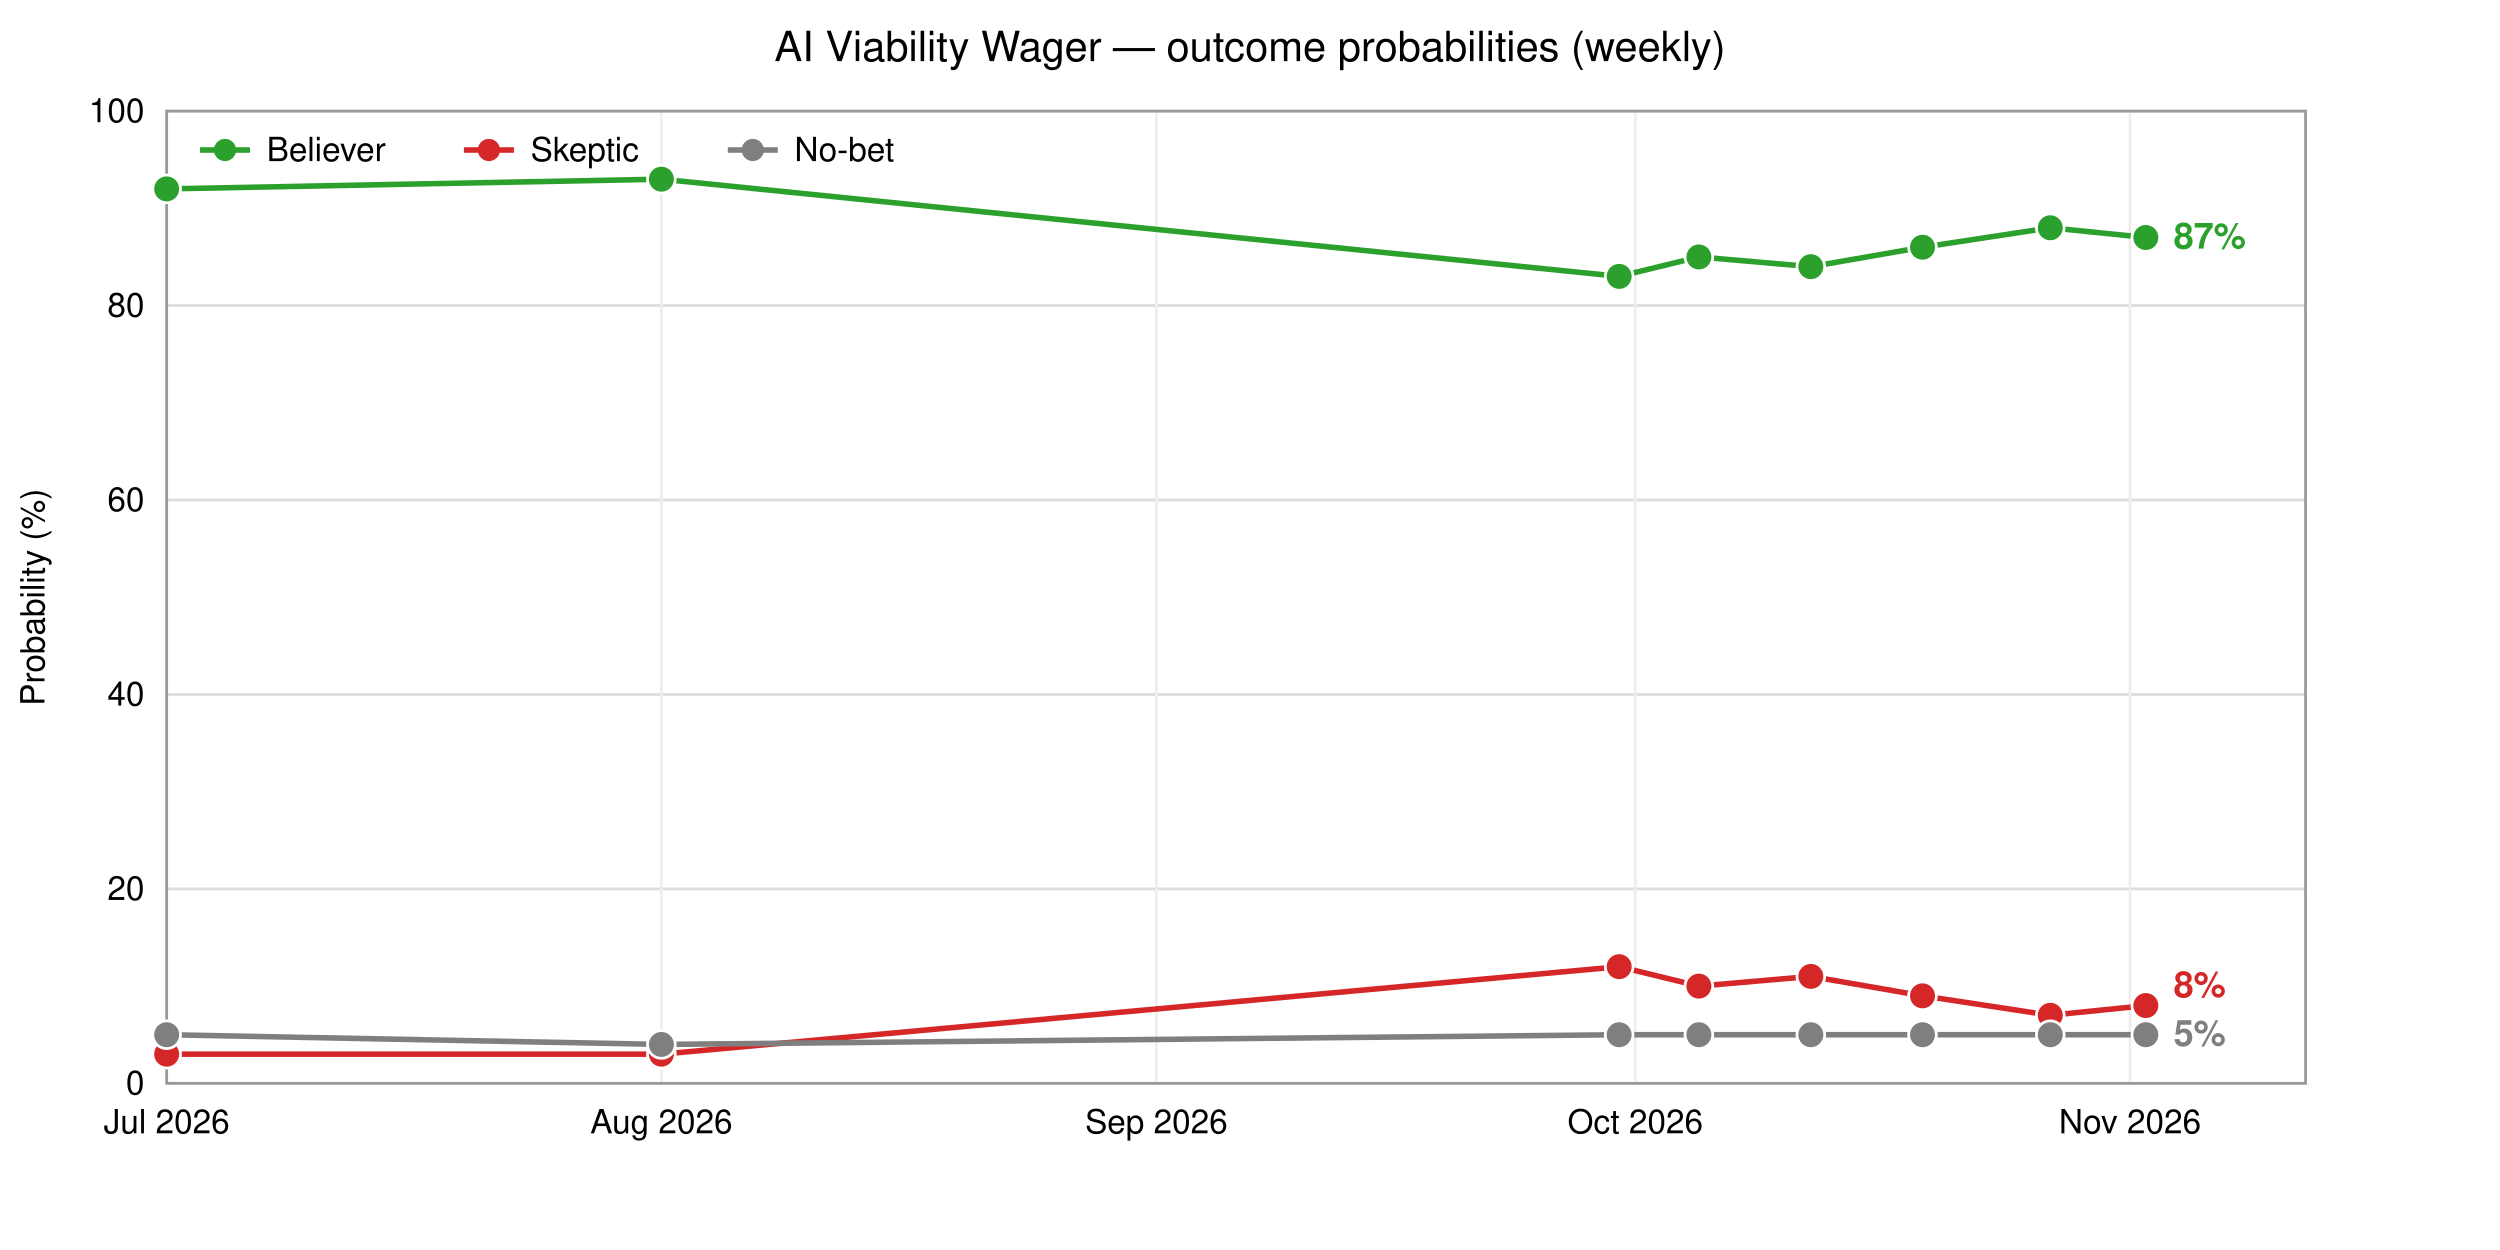
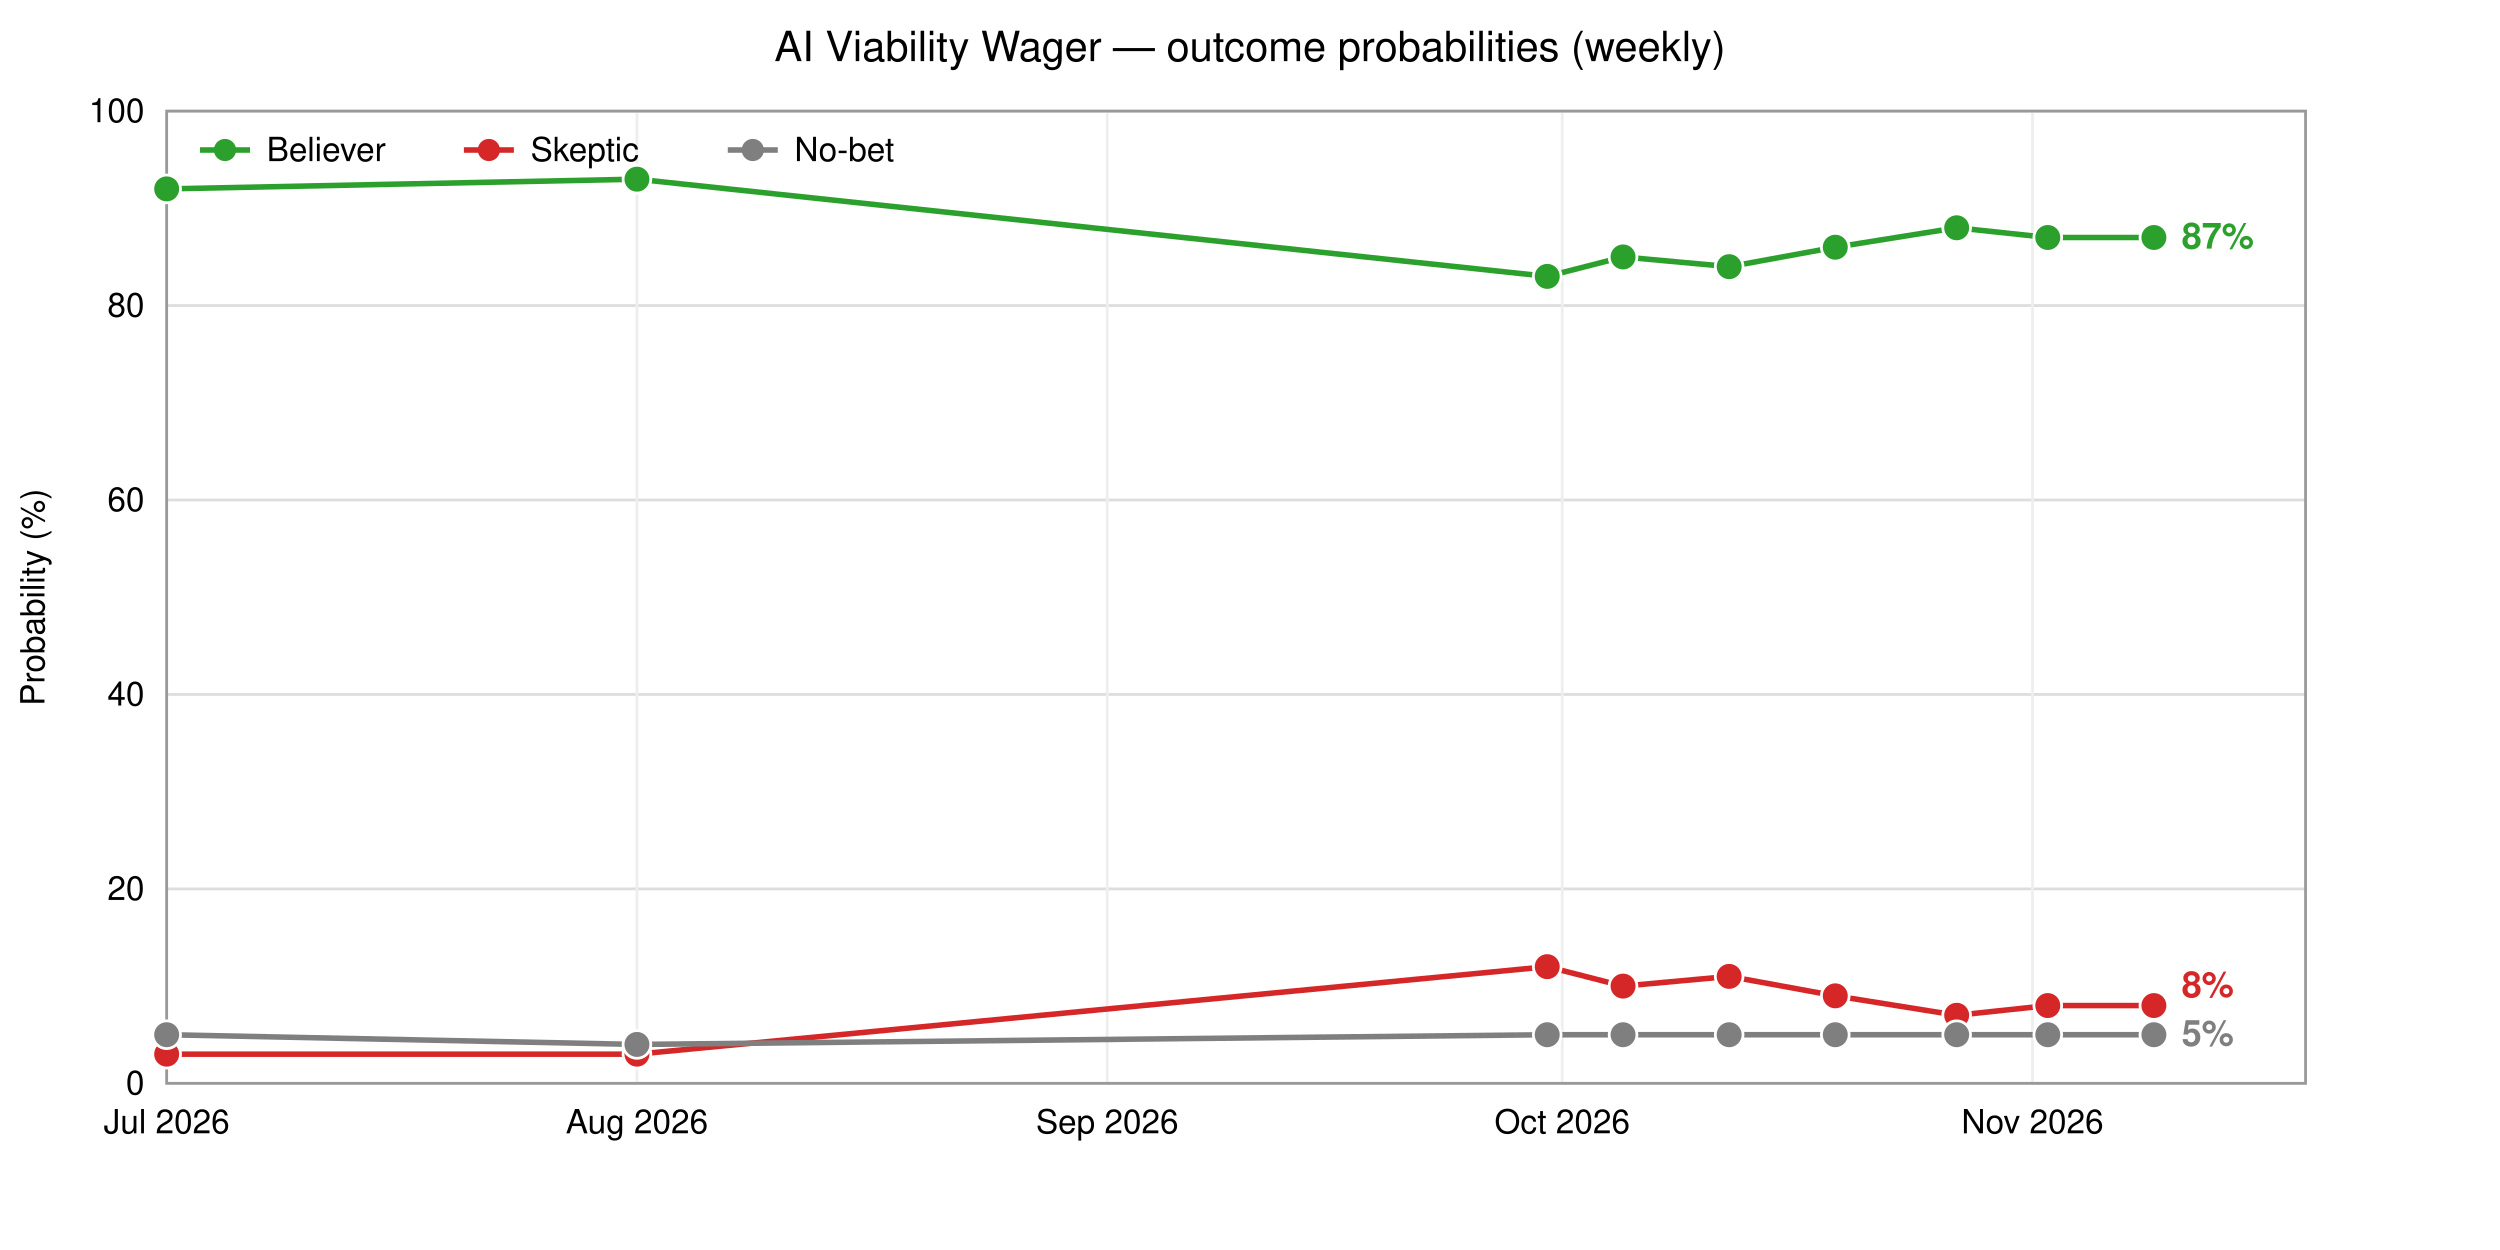
<svg xmlns="http://www.w3.org/2000/svg" viewBox="0 0 900 450" font-family="Helvetica,Arial,sans-serif" font-size="12" role="img" aria-label="AI Viability Wager outcome probabilities over time">
  <style>.pt{cursor:pointer;outline:none}.pt:hover circle.v,.pt:focus circle.v{r:7px}#tip{pointer-events:none}</style>
  <rect width="100%" height="100%" fill="#fff" />
  <text x="450.0" y="22" text-anchor="middle" font-size="15">AI Viability Wager — outcome probabilities (weekly)</text>
  <line x1="60" x2="830" y1="390.0" y2="390.0" stroke="#ddd" />
  <text x="52" y="394.0" text-anchor="end">0</text>
  <line x1="60" x2="830" y1="320.0" y2="320.0" stroke="#ddd" />
  <text x="52" y="324.0" text-anchor="end">20</text>
  <line x1="60" x2="830" y1="250.0" y2="250.0" stroke="#ddd" />
  <text x="52" y="254.0" text-anchor="end">40</text>
  <line x1="60" x2="830" y1="180.0" y2="180.0" stroke="#ddd" />
  <text x="52" y="184.0" text-anchor="end">60</text>
  <line x1="60" x2="830" y1="110.0" y2="110.0" stroke="#ddd" />
  <text x="52" y="114.0" text-anchor="end">80</text>
  <line x1="60" x2="830" y1="40.0" y2="40.0" stroke="#ddd" />
  <text x="52" y="44.0" text-anchor="end">100</text>
  <text transform="translate(16,215.0) rotate(-90)" text-anchor="middle">Probability (%)</text>
  <line x1="60.0" x2="60.0" y1="40" y2="390" stroke="#eee" />
  <text x="60.0" y="408" text-anchor="middle">Jul 2026</text>
-   <line x1="238.1" x2="238.1" y1="40" y2="390" stroke="#eee" />
-   <text x="238.1" y="408" text-anchor="middle">Aug 2026</text>
-   <line x1="416.3" x2="416.3" y1="40" y2="390" stroke="#eee" />
-   <text x="416.3" y="408" text-anchor="middle">Sep 2026</text>
-   <line x1="588.7" x2="588.7" y1="40" y2="390" stroke="#eee" />
-   <text x="588.7" y="408" text-anchor="middle">Oct 2026</text>
-   <line x1="766.8" x2="766.8" y1="40" y2="390" stroke="#eee" />
-   <text x="766.8" y="408" text-anchor="middle">Nov 2026</text>
+   <line x1="229.3" x2="229.3" y1="40" y2="390" stroke="#eee" />
+   <text x="229.3" y="408" text-anchor="middle">Aug 2026</text>
+   <line x1="398.6" x2="398.6" y1="40" y2="390" stroke="#eee" />
+   <text x="398.6" y="408" text-anchor="middle">Sep 2026</text>
+   <line x1="562.4" x2="562.4" y1="40" y2="390" stroke="#eee" />
+   <text x="562.4" y="408" text-anchor="middle">Oct 2026</text>
+   <line x1="731.7" x2="731.7" y1="40" y2="390" stroke="#eee" />
+   <text x="731.7" y="408" text-anchor="middle">Nov 2026</text>
  <rect x="60" y="40" width="770" height="350" fill="none" stroke="#999" />
-   <polyline points="60.0,68.0 238.1,64.5 582.9,99.5 611.6,92.5 651.9,96.0 692.1,89.0 738.1,82.0 772.5,85.5" fill="none" stroke="#2ca02c" stroke-width="2" stroke-linejoin="round" />
-   <polyline points="60.0,379.5 238.1,379.5 582.9,348.0 611.6,355.0 651.9,351.5 692.1,358.5 738.1,365.5 772.5,362.0" fill="none" stroke="#d62728" stroke-width="2" stroke-linejoin="round" />
-   <polyline points="60.0,372.5 238.1,376.0 582.9,372.5 611.6,372.5 651.9,372.5 692.1,372.5 738.1,372.5 772.5,372.5" fill="none" stroke="#7f7f7f" stroke-width="2" stroke-linejoin="round" />
-   <text x="782.5" y="89.5" fill="#2ca02c" font-weight="bold" font-size="13">87%</text>
-   <text x="782.5" y="359.0" fill="#d62728" font-weight="bold" font-size="13">8%</text>
-   <text x="782.5" y="376.5" fill="#7f7f7f" font-weight="bold" font-size="13">5%</text>
+   <polyline points="60.0,68.0 229.3,64.5 557.0,99.5 584.3,92.5 622.5,96.0 660.7,89.0 704.4,82.0 737.2,85.5 775.4,85.5" fill="none" stroke="#2ca02c" stroke-width="2" stroke-linejoin="round" />
+   <polyline points="60.0,379.5 229.3,379.5 557.0,348.0 584.3,355.0 622.5,351.5 660.7,358.5 704.4,365.5 737.2,362.0 775.4,362.0" fill="none" stroke="#d62728" stroke-width="2" stroke-linejoin="round" />
+   <polyline points="60.0,372.5 229.3,376.0 557.0,372.5 584.3,372.5 622.5,372.5 660.7,372.5 704.4,372.5 737.2,372.5 775.4,372.5" fill="none" stroke="#7f7f7f" stroke-width="2" stroke-linejoin="round" />
+   <text x="785.4" y="89.5" fill="#2ca02c" font-weight="bold" font-size="13">87%</text>
+   <text x="785.4" y="359.0" fill="#d62728" font-weight="bold" font-size="13">8%</text>
+   <text x="785.4" y="376.5" fill="#7f7f7f" font-weight="bold" font-size="13">5%</text>
  <g transform="translate(72,54)">
    <line x2="18" stroke="#2ca02c" stroke-width="2" />
    <circle cx="9" r="4" fill="#2ca02c" />
    <text x="24" y="4">Believer</text>
  </g>
  <g transform="translate(167,54)">
    <line x2="18" stroke="#d62728" stroke-width="2" />
    <circle cx="9" r="4" fill="#d62728" />
    <text x="24" y="4">Skeptic</text>
  </g>
  <g transform="translate(262,54)">
    <line x2="18" stroke="#7f7f7f" stroke-width="2" />
    <circle cx="9" r="4" fill="#7f7f7f" />
    <text x="24" y="4">No-bet</text>
  </g>
  <g class="pt" tabindex="0" data-tip="Jul 1, 2026|Believer 92%|Skeptic 3%|No-bet 5%" data-x="60.0" data-y="68.0">
    <circle cx="60.0" cy="68.0" r="11" fill="transparent" />
    <circle class="v" cx="60.0" cy="68.0" r="5" fill="#2ca02c" stroke="#fff" stroke-width="1" />
  </g>
  <g class="pt" tabindex="0" data-tip="Jul 1, 2026|Believer 92%|Skeptic 3%|No-bet 5%" data-x="60.0" data-y="379.5">
    <circle cx="60.0" cy="379.5" r="11" fill="transparent" />
    <circle class="v" cx="60.0" cy="379.5" r="5" fill="#d62728" stroke="#fff" stroke-width="1" />
  </g>
  <g class="pt" tabindex="0" data-tip="Jul 1, 2026|Believer 92%|Skeptic 3%|No-bet 5%" data-x="60.0" data-y="372.5">
    <circle cx="60.0" cy="372.5" r="11" fill="transparent" />
    <circle class="v" cx="60.0" cy="372.5" r="5" fill="#7f7f7f" stroke="#fff" stroke-width="1" />
  </g>
-   <g class="pt" tabindex="0" data-tip="Aug 1, 2026|Believer 93%|Skeptic 3%|No-bet 4%" data-x="238.1" data-y="64.5">
-     <circle cx="238.1" cy="64.5" r="11" fill="transparent" />
-     <circle class="v" cx="238.1" cy="64.5" r="5" fill="#2ca02c" stroke="#fff" stroke-width="1" />
+   <g class="pt" tabindex="0" data-tip="Aug 1, 2026|Believer 93%|Skeptic 3%|No-bet 4%" data-x="229.3" data-y="64.5">
+     <circle cx="229.3" cy="64.5" r="11" fill="transparent" />
+     <circle class="v" cx="229.3" cy="64.5" r="5" fill="#2ca02c" stroke="#fff" stroke-width="1" />
  </g>
-   <g class="pt" tabindex="0" data-tip="Aug 1, 2026|Believer 93%|Skeptic 3%|No-bet 4%" data-x="238.1" data-y="379.5">
-     <circle cx="238.1" cy="379.5" r="11" fill="transparent" />
-     <circle class="v" cx="238.1" cy="379.5" r="5" fill="#d62728" stroke="#fff" stroke-width="1" />
+   <g class="pt" tabindex="0" data-tip="Aug 1, 2026|Believer 93%|Skeptic 3%|No-bet 4%" data-x="229.3" data-y="379.5">
+     <circle cx="229.3" cy="379.5" r="11" fill="transparent" />
+     <circle class="v" cx="229.3" cy="379.5" r="5" fill="#d62728" stroke="#fff" stroke-width="1" />
  </g>
-   <g class="pt" tabindex="0" data-tip="Aug 1, 2026|Believer 93%|Skeptic 3%|No-bet 4%" data-x="238.1" data-y="376.0">
-     <circle cx="238.1" cy="376.0" r="11" fill="transparent" />
-     <circle class="v" cx="238.1" cy="376.0" r="5" fill="#7f7f7f" stroke="#fff" stroke-width="1" />
+   <g class="pt" tabindex="0" data-tip="Aug 1, 2026|Believer 93%|Skeptic 3%|No-bet 4%" data-x="229.3" data-y="376.0">
+     <circle cx="229.3" cy="376.0" r="11" fill="transparent" />
+     <circle class="v" cx="229.3" cy="376.0" r="5" fill="#7f7f7f" stroke="#fff" stroke-width="1" />
  </g>
-   <g class="pt" tabindex="0" data-tip="Sep 30, 2026|Believer 83%|Skeptic 12%|No-bet 5%" data-x="582.9" data-y="99.5">
-     <circle cx="582.9" cy="99.5" r="11" fill="transparent" />
-     <circle class="v" cx="582.9" cy="99.5" r="5" fill="#2ca02c" stroke="#fff" stroke-width="1" />
+   <g class="pt" tabindex="0" data-tip="Sep 30, 2026|Believer 83%|Skeptic 12%|No-bet 5%" data-x="557.0" data-y="99.5">
+     <circle cx="557.0" cy="99.5" r="11" fill="transparent" />
+     <circle class="v" cx="557.0" cy="99.5" r="5" fill="#2ca02c" stroke="#fff" stroke-width="1" />
  </g>
-   <g class="pt" tabindex="0" data-tip="Sep 30, 2026|Believer 83%|Skeptic 12%|No-bet 5%" data-x="582.9" data-y="348.0">
-     <circle cx="582.9" cy="348.0" r="11" fill="transparent" />
-     <circle class="v" cx="582.9" cy="348.0" r="5" fill="#d62728" stroke="#fff" stroke-width="1" />
+   <g class="pt" tabindex="0" data-tip="Sep 30, 2026|Believer 83%|Skeptic 12%|No-bet 5%" data-x="557.0" data-y="348.0">
+     <circle cx="557.0" cy="348.0" r="11" fill="transparent" />
+     <circle class="v" cx="557.0" cy="348.0" r="5" fill="#d62728" stroke="#fff" stroke-width="1" />
  </g>
-   <g class="pt" tabindex="0" data-tip="Sep 30, 2026|Believer 83%|Skeptic 12%|No-bet 5%" data-x="582.9" data-y="372.5">
-     <circle cx="582.9" cy="372.5" r="11" fill="transparent" />
-     <circle class="v" cx="582.9" cy="372.5" r="5" fill="#7f7f7f" stroke="#fff" stroke-width="1" />
+   <g class="pt" tabindex="0" data-tip="Sep 30, 2026|Believer 83%|Skeptic 12%|No-bet 5%" data-x="557.0" data-y="372.5">
+     <circle cx="557.0" cy="372.5" r="11" fill="transparent" />
+     <circle class="v" cx="557.0" cy="372.5" r="5" fill="#7f7f7f" stroke="#fff" stroke-width="1" />
  </g>
-   <g class="pt" tabindex="0" data-tip="Oct 5, 2026|Believer 85%|Skeptic 10%|No-bet 5%" data-x="611.6" data-y="92.5">
-     <circle cx="611.6" cy="92.5" r="11" fill="transparent" />
-     <circle class="v" cx="611.6" cy="92.5" r="5" fill="#2ca02c" stroke="#fff" stroke-width="1" />
+   <g class="pt" tabindex="0" data-tip="Oct 5, 2026|Believer 85%|Skeptic 10%|No-bet 5%" data-x="584.3" data-y="92.5">
+     <circle cx="584.3" cy="92.5" r="11" fill="transparent" />
+     <circle class="v" cx="584.3" cy="92.5" r="5" fill="#2ca02c" stroke="#fff" stroke-width="1" />
  </g>
-   <g class="pt" tabindex="0" data-tip="Oct 5, 2026|Believer 85%|Skeptic 10%|No-bet 5%" data-x="611.6" data-y="355.0">
-     <circle cx="611.6" cy="355.0" r="11" fill="transparent" />
-     <circle class="v" cx="611.6" cy="355.0" r="5" fill="#d62728" stroke="#fff" stroke-width="1" />
+   <g class="pt" tabindex="0" data-tip="Oct 5, 2026|Believer 85%|Skeptic 10%|No-bet 5%" data-x="584.3" data-y="355.0">
+     <circle cx="584.3" cy="355.0" r="11" fill="transparent" />
+     <circle class="v" cx="584.3" cy="355.0" r="5" fill="#d62728" stroke="#fff" stroke-width="1" />
  </g>
-   <g class="pt" tabindex="0" data-tip="Oct 5, 2026|Believer 85%|Skeptic 10%|No-bet 5%" data-x="611.6" data-y="372.5">
-     <circle cx="611.6" cy="372.5" r="11" fill="transparent" />
-     <circle class="v" cx="611.6" cy="372.5" r="5" fill="#7f7f7f" stroke="#fff" stroke-width="1" />
+   <g class="pt" tabindex="0" data-tip="Oct 5, 2026|Believer 85%|Skeptic 10%|No-bet 5%" data-x="584.3" data-y="372.5">
+     <circle cx="584.3" cy="372.5" r="11" fill="transparent" />
+     <circle class="v" cx="584.3" cy="372.5" r="5" fill="#7f7f7f" stroke="#fff" stroke-width="1" />
  </g>
-   <g class="pt" tabindex="0" data-tip="Oct 12, 2026|Believer 84%|Skeptic 11%|No-bet 5%" data-x="651.9" data-y="96.0">
-     <circle cx="651.9" cy="96.0" r="11" fill="transparent" />
-     <circle class="v" cx="651.9" cy="96.0" r="5" fill="#2ca02c" stroke="#fff" stroke-width="1" />
+   <g class="pt" tabindex="0" data-tip="Oct 12, 2026|Believer 84%|Skeptic 11%|No-bet 5%" data-x="622.5" data-y="96.0">
+     <circle cx="622.5" cy="96.0" r="11" fill="transparent" />
+     <circle class="v" cx="622.5" cy="96.0" r="5" fill="#2ca02c" stroke="#fff" stroke-width="1" />
  </g>
-   <g class="pt" tabindex="0" data-tip="Oct 12, 2026|Believer 84%|Skeptic 11%|No-bet 5%" data-x="651.9" data-y="351.5">
-     <circle cx="651.9" cy="351.5" r="11" fill="transparent" />
-     <circle class="v" cx="651.9" cy="351.5" r="5" fill="#d62728" stroke="#fff" stroke-width="1" />
+   <g class="pt" tabindex="0" data-tip="Oct 12, 2026|Believer 84%|Skeptic 11%|No-bet 5%" data-x="622.5" data-y="351.5">
+     <circle cx="622.5" cy="351.5" r="11" fill="transparent" />
+     <circle class="v" cx="622.5" cy="351.5" r="5" fill="#d62728" stroke="#fff" stroke-width="1" />
  </g>
-   <g class="pt" tabindex="0" data-tip="Oct 12, 2026|Believer 84%|Skeptic 11%|No-bet 5%" data-x="651.9" data-y="372.5">
-     <circle cx="651.9" cy="372.5" r="11" fill="transparent" />
-     <circle class="v" cx="651.9" cy="372.5" r="5" fill="#7f7f7f" stroke="#fff" stroke-width="1" />
+   <g class="pt" tabindex="0" data-tip="Oct 12, 2026|Believer 84%|Skeptic 11%|No-bet 5%" data-x="622.5" data-y="372.5">
+     <circle cx="622.5" cy="372.5" r="11" fill="transparent" />
+     <circle class="v" cx="622.5" cy="372.5" r="5" fill="#7f7f7f" stroke="#fff" stroke-width="1" />
  </g>
-   <g class="pt" tabindex="0" data-tip="Oct 19, 2026|Believer 86%|Skeptic 9%|No-bet 5%" data-x="692.1" data-y="89.0">
-     <circle cx="692.1" cy="89.0" r="11" fill="transparent" />
-     <circle class="v" cx="692.1" cy="89.0" r="5" fill="#2ca02c" stroke="#fff" stroke-width="1" />
+   <g class="pt" tabindex="0" data-tip="Oct 19, 2026|Believer 86%|Skeptic 9%|No-bet 5%" data-x="660.7" data-y="89.0">
+     <circle cx="660.7" cy="89.0" r="11" fill="transparent" />
+     <circle class="v" cx="660.7" cy="89.0" r="5" fill="#2ca02c" stroke="#fff" stroke-width="1" />
  </g>
-   <g class="pt" tabindex="0" data-tip="Oct 19, 2026|Believer 86%|Skeptic 9%|No-bet 5%" data-x="692.1" data-y="358.5">
-     <circle cx="692.1" cy="358.5" r="11" fill="transparent" />
-     <circle class="v" cx="692.1" cy="358.5" r="5" fill="#d62728" stroke="#fff" stroke-width="1" />
+   <g class="pt" tabindex="0" data-tip="Oct 19, 2026|Believer 86%|Skeptic 9%|No-bet 5%" data-x="660.7" data-y="358.5">
+     <circle cx="660.7" cy="358.5" r="11" fill="transparent" />
+     <circle class="v" cx="660.7" cy="358.5" r="5" fill="#d62728" stroke="#fff" stroke-width="1" />
  </g>
-   <g class="pt" tabindex="0" data-tip="Oct 19, 2026|Believer 86%|Skeptic 9%|No-bet 5%" data-x="692.1" data-y="372.5">
-     <circle cx="692.1" cy="372.5" r="11" fill="transparent" />
-     <circle class="v" cx="692.1" cy="372.5" r="5" fill="#7f7f7f" stroke="#fff" stroke-width="1" />
+   <g class="pt" tabindex="0" data-tip="Oct 19, 2026|Believer 86%|Skeptic 9%|No-bet 5%" data-x="660.7" data-y="372.5">
+     <circle cx="660.7" cy="372.5" r="11" fill="transparent" />
+     <circle class="v" cx="660.7" cy="372.5" r="5" fill="#7f7f7f" stroke="#fff" stroke-width="1" />
  </g>
-   <g class="pt" tabindex="0" data-tip="Oct 27, 2026|Believer 88%|Skeptic 7%|No-bet 5%" data-x="738.1" data-y="82.0">
-     <circle cx="738.1" cy="82.0" r="11" fill="transparent" />
-     <circle class="v" cx="738.1" cy="82.0" r="5" fill="#2ca02c" stroke="#fff" stroke-width="1" />
+   <g class="pt" tabindex="0" data-tip="Oct 27, 2026|Believer 88%|Skeptic 7%|No-bet 5%" data-x="704.4" data-y="82.0">
+     <circle cx="704.4" cy="82.0" r="11" fill="transparent" />
+     <circle class="v" cx="704.4" cy="82.0" r="5" fill="#2ca02c" stroke="#fff" stroke-width="1" />
  </g>
-   <g class="pt" tabindex="0" data-tip="Oct 27, 2026|Believer 88%|Skeptic 7%|No-bet 5%" data-x="738.1" data-y="365.5">
-     <circle cx="738.1" cy="365.5" r="11" fill="transparent" />
-     <circle class="v" cx="738.1" cy="365.5" r="5" fill="#d62728" stroke="#fff" stroke-width="1" />
+   <g class="pt" tabindex="0" data-tip="Oct 27, 2026|Believer 88%|Skeptic 7%|No-bet 5%" data-x="704.4" data-y="365.5">
+     <circle cx="704.4" cy="365.5" r="11" fill="transparent" />
+     <circle class="v" cx="704.4" cy="365.5" r="5" fill="#d62728" stroke="#fff" stroke-width="1" />
  </g>
-   <g class="pt" tabindex="0" data-tip="Oct 27, 2026|Believer 88%|Skeptic 7%|No-bet 5%" data-x="738.1" data-y="372.5">
-     <circle cx="738.1" cy="372.5" r="11" fill="transparent" />
-     <circle class="v" cx="738.1" cy="372.5" r="5" fill="#7f7f7f" stroke="#fff" stroke-width="1" />
+   <g class="pt" tabindex="0" data-tip="Oct 27, 2026|Believer 88%|Skeptic 7%|No-bet 5%" data-x="704.4" data-y="372.5">
+     <circle cx="704.4" cy="372.5" r="11" fill="transparent" />
+     <circle class="v" cx="704.4" cy="372.5" r="5" fill="#7f7f7f" stroke="#fff" stroke-width="1" />
  </g>
-   <g class="pt" tabindex="0" data-tip="Nov 2, 2026|Believer 87%|Skeptic 8%|No-bet 5%" data-x="772.5" data-y="85.5">
-     <circle cx="772.5" cy="85.5" r="11" fill="transparent" />
-     <circle class="v" cx="772.5" cy="85.5" r="5" fill="#2ca02c" stroke="#fff" stroke-width="1" />
+   <g class="pt" tabindex="0" data-tip="Nov 2, 2026|Believer 87%|Skeptic 8%|No-bet 5%" data-x="737.2" data-y="85.5">
+     <circle cx="737.2" cy="85.5" r="11" fill="transparent" />
+     <circle class="v" cx="737.2" cy="85.5" r="5" fill="#2ca02c" stroke="#fff" stroke-width="1" />
  </g>
-   <g class="pt" tabindex="0" data-tip="Nov 2, 2026|Believer 87%|Skeptic 8%|No-bet 5%" data-x="772.5" data-y="362.0">
-     <circle cx="772.5" cy="362.0" r="11" fill="transparent" />
-     <circle class="v" cx="772.5" cy="362.0" r="5" fill="#d62728" stroke="#fff" stroke-width="1" />
+   <g class="pt" tabindex="0" data-tip="Nov 2, 2026|Believer 87%|Skeptic 8%|No-bet 5%" data-x="737.2" data-y="362.0">
+     <circle cx="737.2" cy="362.0" r="11" fill="transparent" />
+     <circle class="v" cx="737.2" cy="362.0" r="5" fill="#d62728" stroke="#fff" stroke-width="1" />
  </g>
-   <g class="pt" tabindex="0" data-tip="Nov 2, 2026|Believer 87%|Skeptic 8%|No-bet 5%" data-x="772.5" data-y="372.5">
-     <circle cx="772.5" cy="372.5" r="11" fill="transparent" />
-     <circle class="v" cx="772.5" cy="372.5" r="5" fill="#7f7f7f" stroke="#fff" stroke-width="1" />
+   <g class="pt" tabindex="0" data-tip="Nov 2, 2026|Believer 87%|Skeptic 8%|No-bet 5%" data-x="737.2" data-y="372.5">
+     <circle cx="737.2" cy="372.5" r="11" fill="transparent" />
+     <circle class="v" cx="737.2" cy="372.5" r="5" fill="#7f7f7f" stroke="#fff" stroke-width="1" />
+   </g>
+   <g class="pt" tabindex="0" data-tip="Nov 9, 2026|Believer 87%|Skeptic 8%|No-bet 5%" data-x="775.4" data-y="85.5">
+     <circle cx="775.4" cy="85.5" r="11" fill="transparent" />
+     <circle class="v" cx="775.4" cy="85.5" r="5" fill="#2ca02c" stroke="#fff" stroke-width="1" />
+   </g>
+   <g class="pt" tabindex="0" data-tip="Nov 9, 2026|Believer 87%|Skeptic 8%|No-bet 5%" data-x="775.4" data-y="362.0">
+     <circle cx="775.4" cy="362.0" r="11" fill="transparent" />
+     <circle class="v" cx="775.4" cy="362.0" r="5" fill="#d62728" stroke="#fff" stroke-width="1" />
+   </g>
+   <g class="pt" tabindex="0" data-tip="Nov 9, 2026|Believer 87%|Skeptic 8%|No-bet 5%" data-x="775.4" data-y="372.5">
+     <circle cx="775.4" cy="372.5" r="11" fill="transparent" />
+     <circle class="v" cx="775.4" cy="372.5" r="5" fill="#7f7f7f" stroke="#fff" stroke-width="1" />
  </g>
  <g id="tip" visibility="hidden">
    <rect rx="4" fill="#fff" fill-opacity=".95" stroke="#888" width="150" height="74" />
    <text x="10" y="18" font-weight="bold" />
    <text x="10" y="35" fill="#2ca02c" />
    <text x="10" y="51" fill="#d62728" />
    <text x="10" y="67" fill="#7f7f7f" />
  </g>
</svg>
